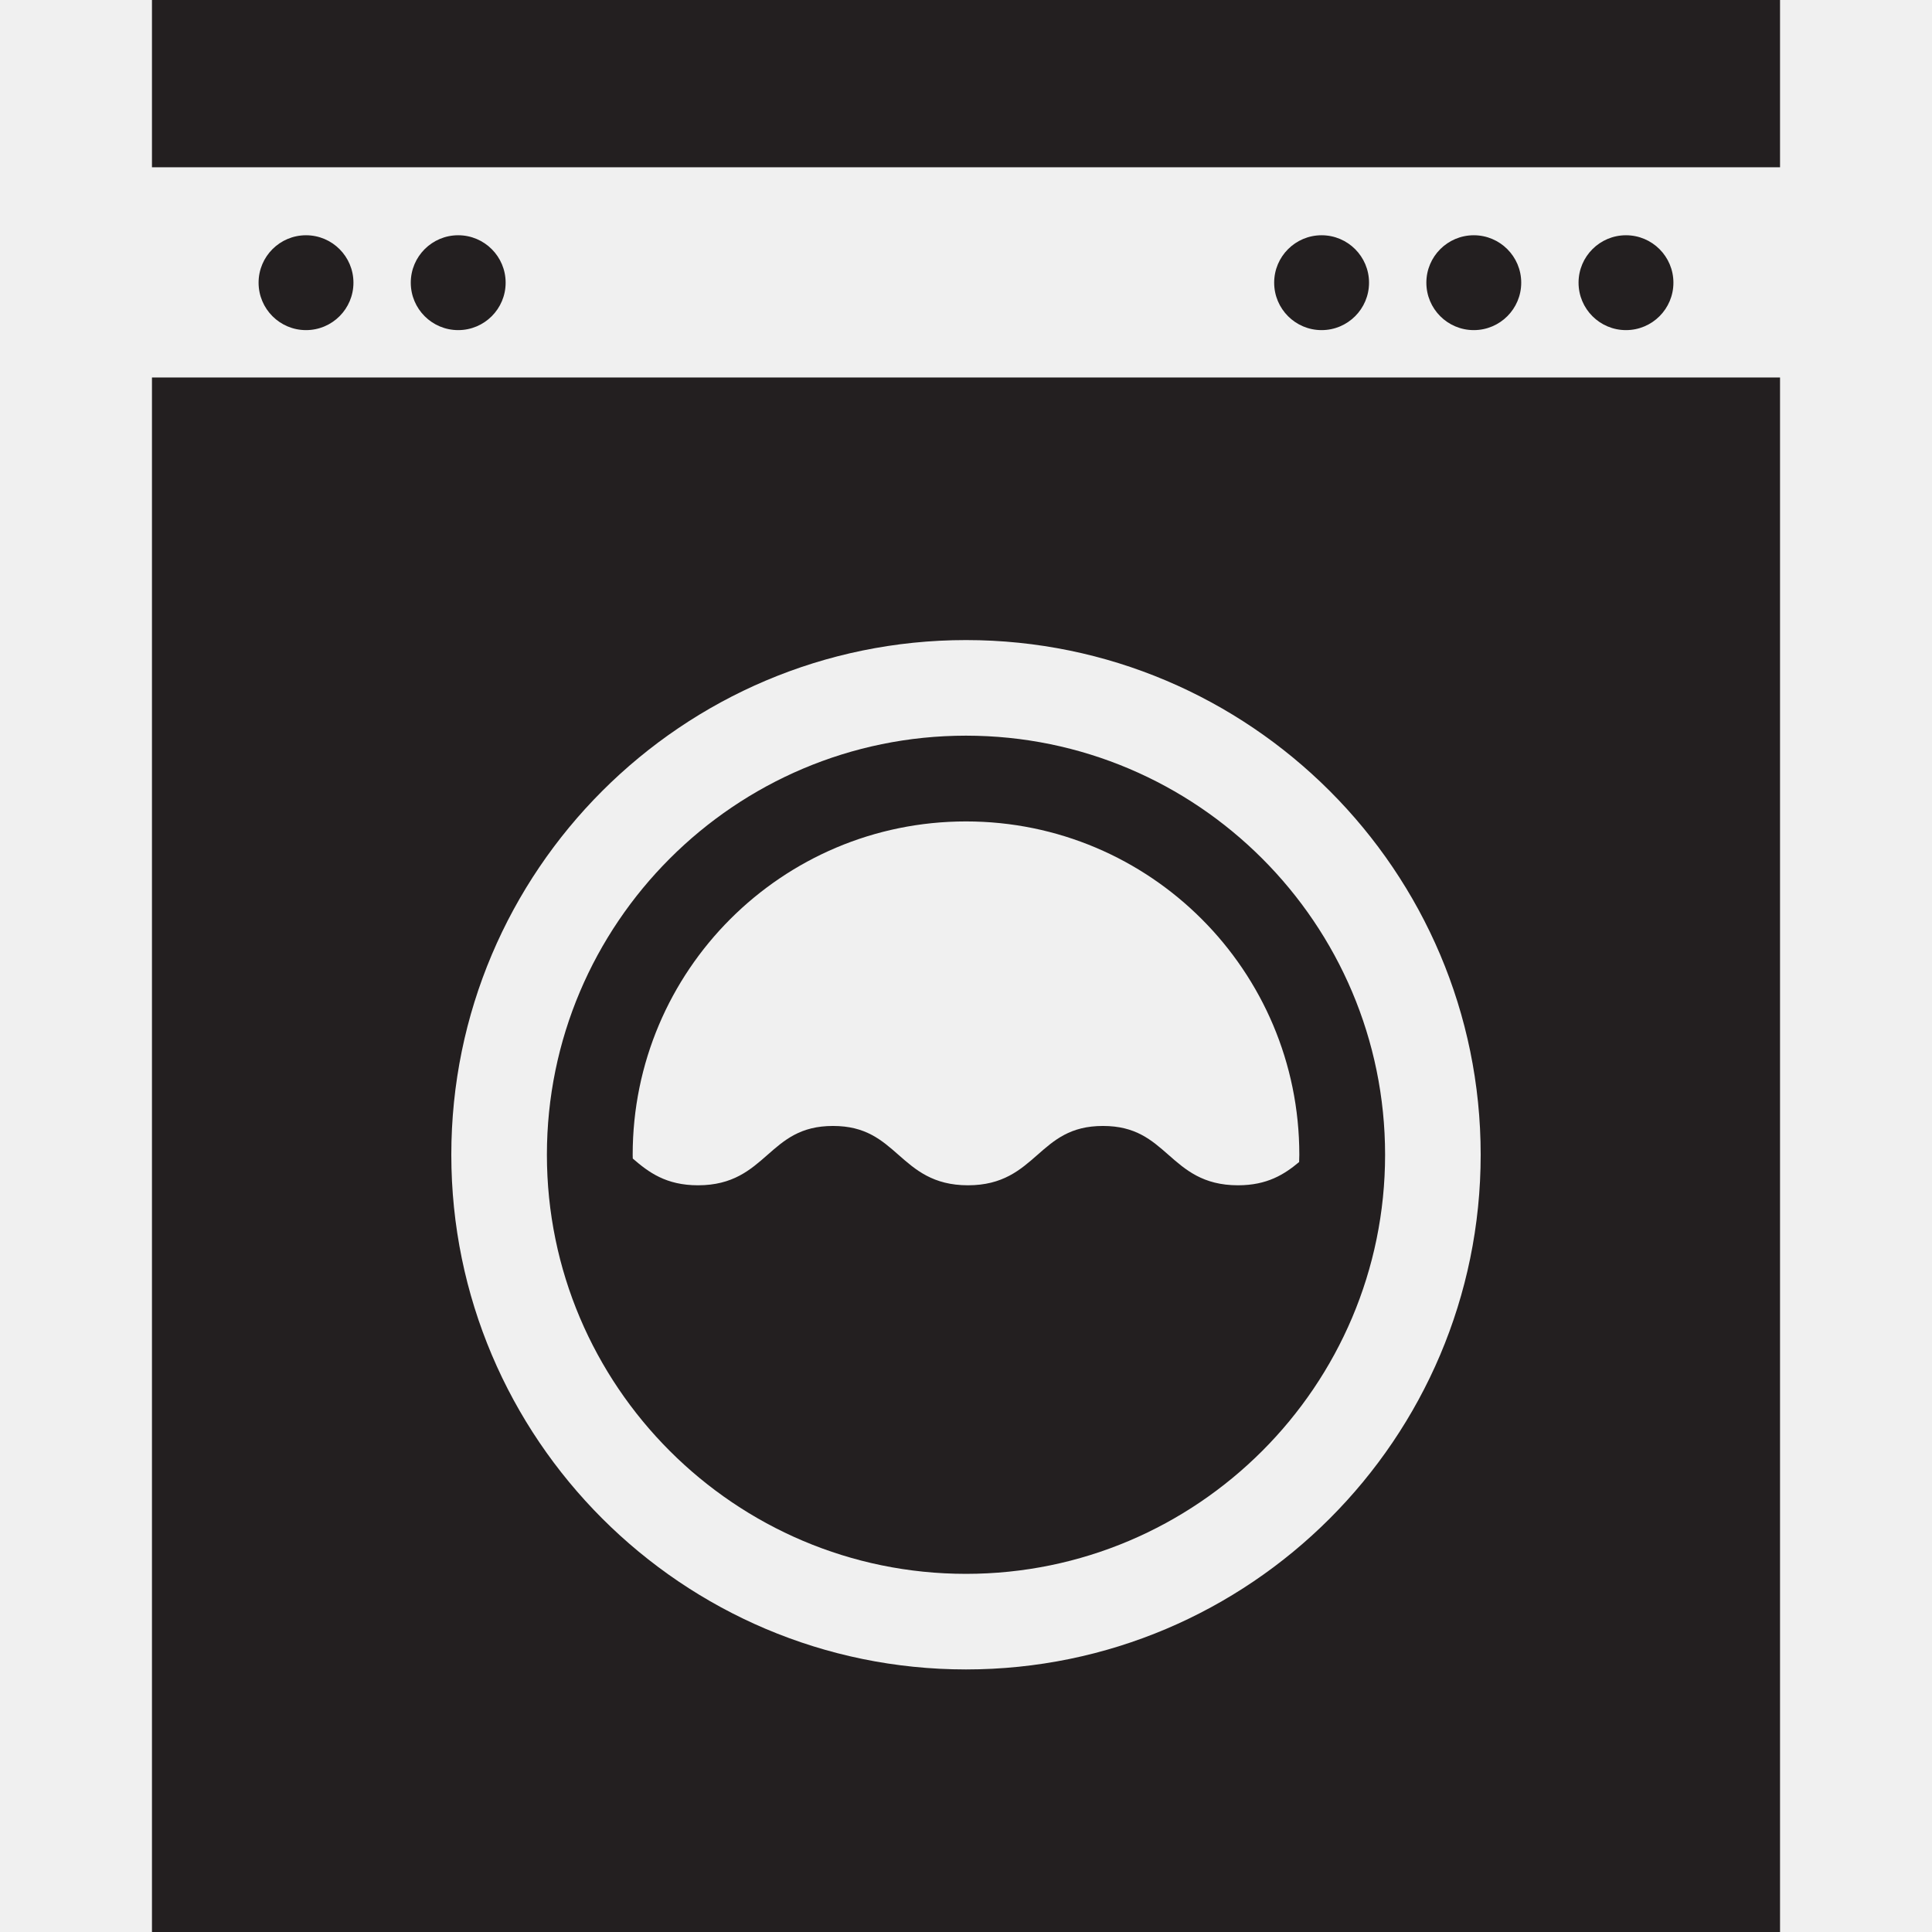
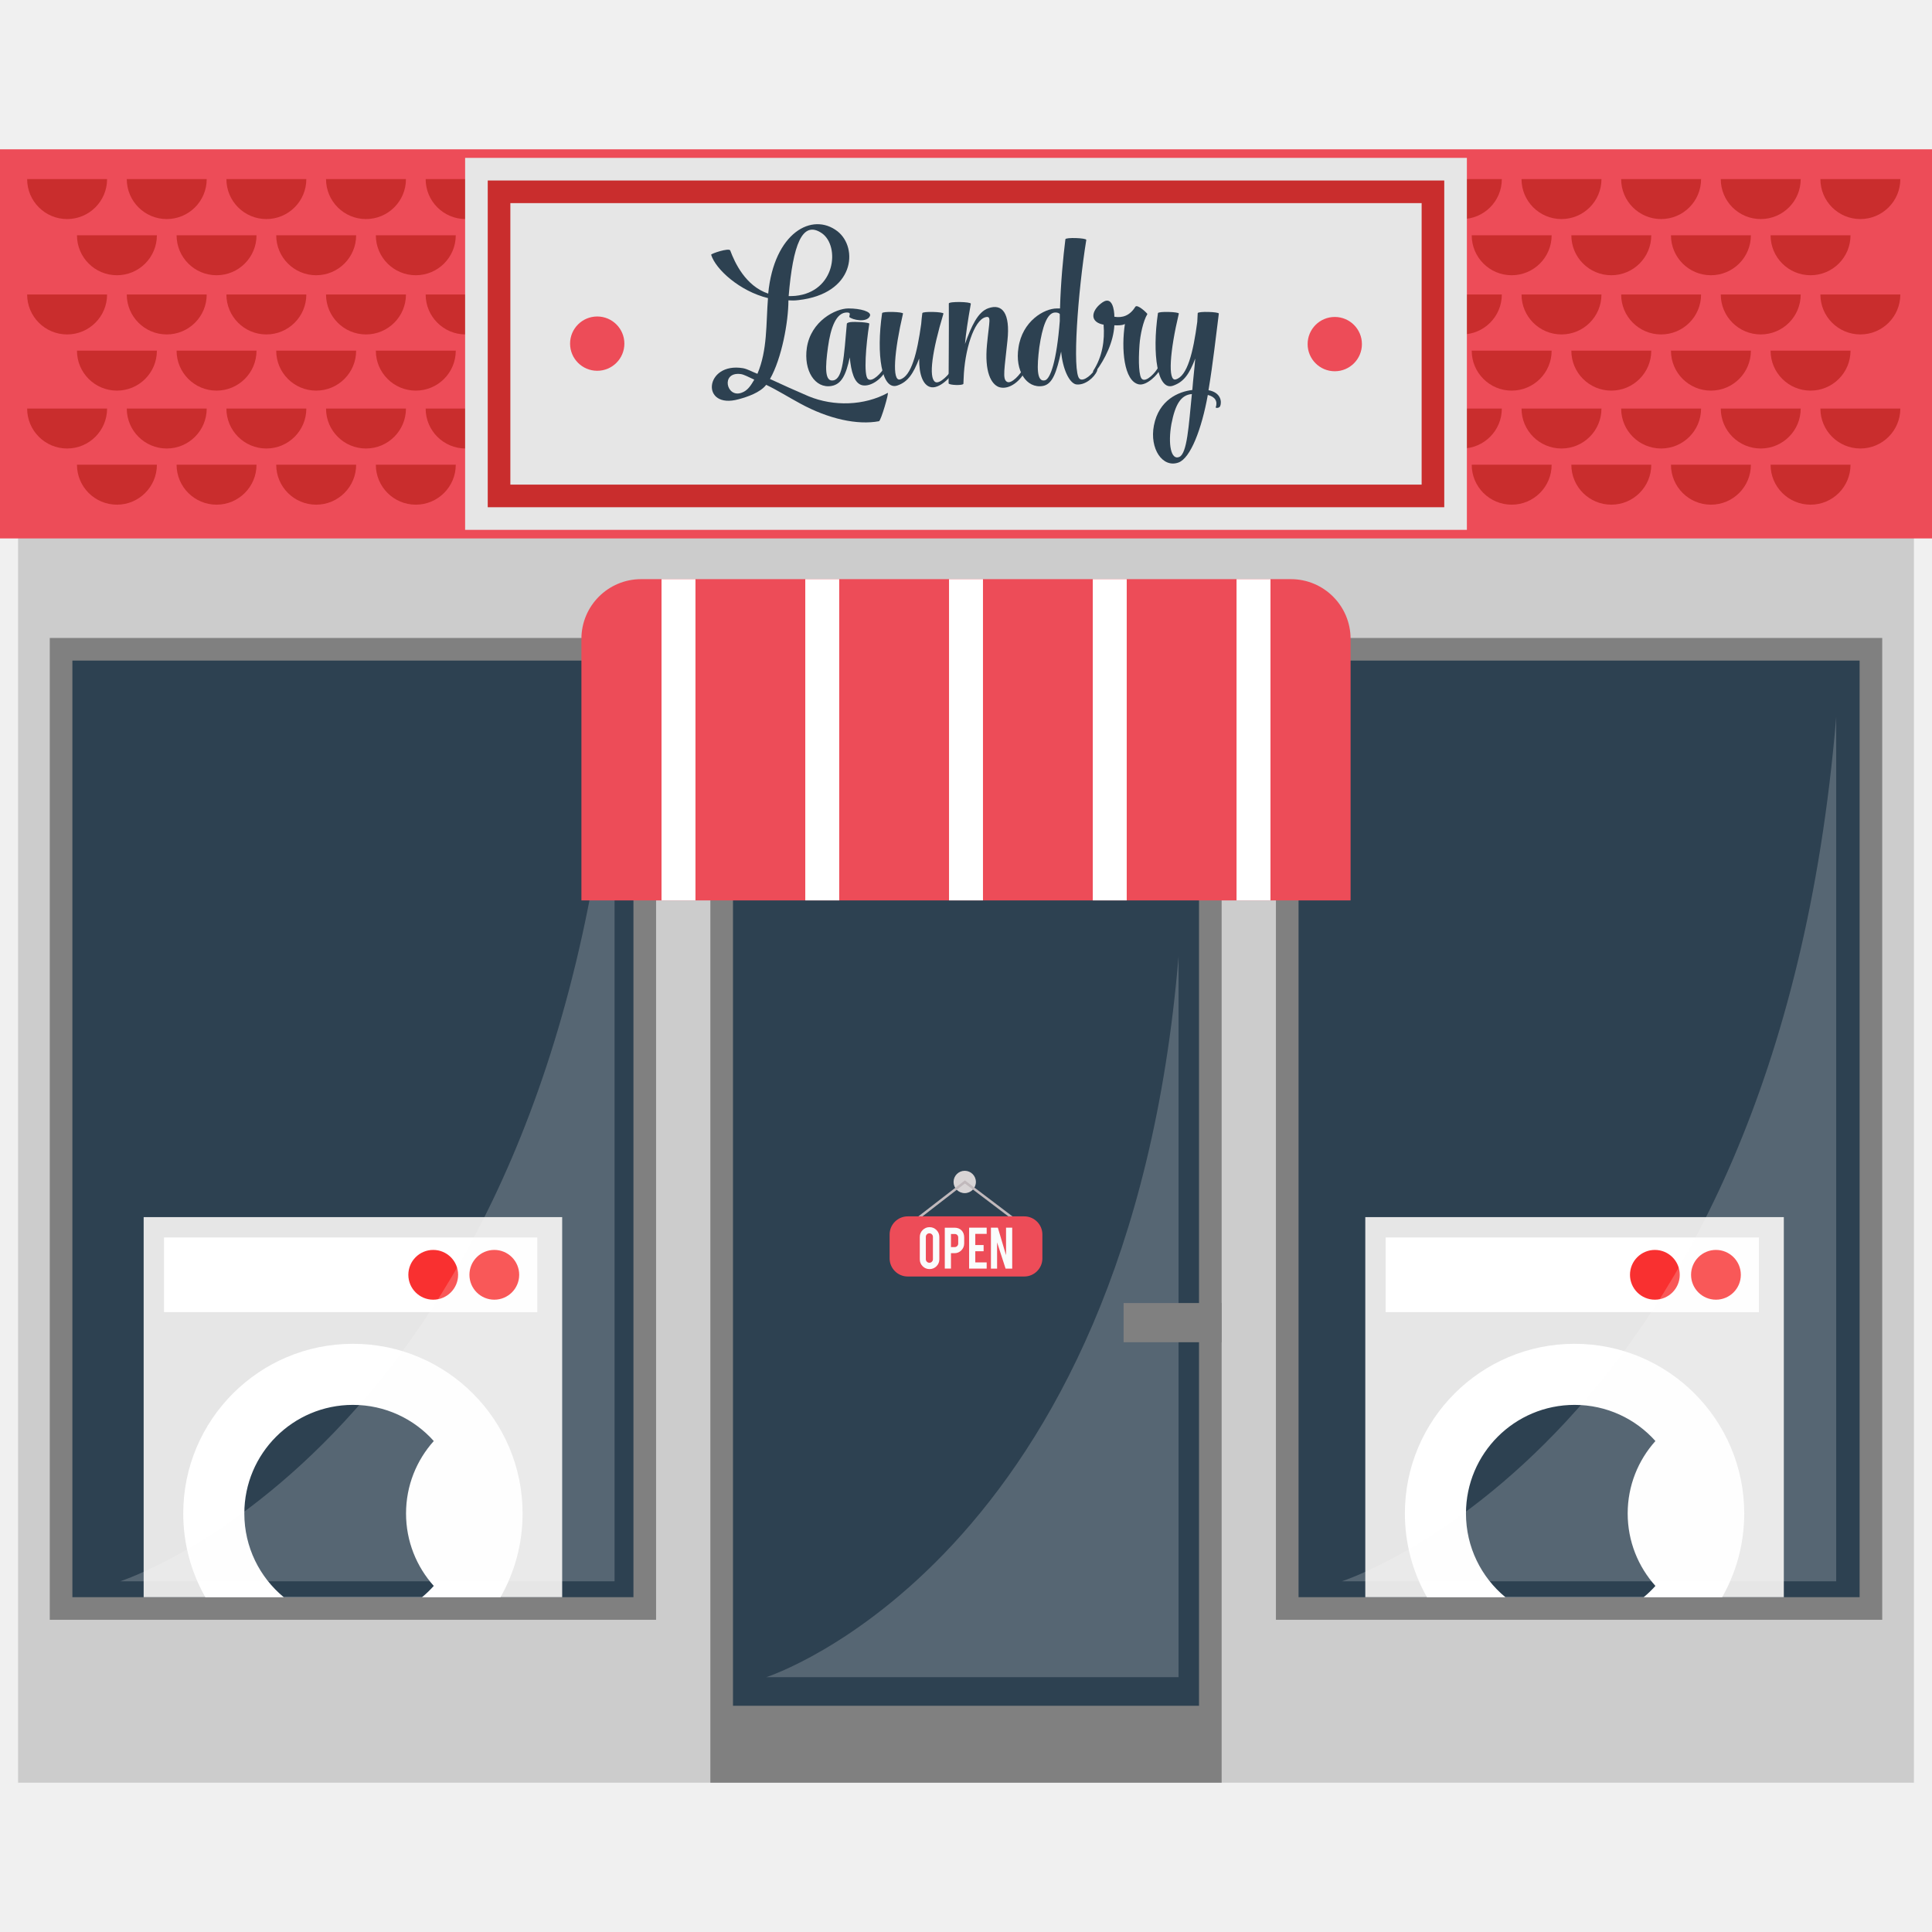
- <svg xmlns="http://www.w3.org/2000/svg" version="1.1" id="Capa_1" x="0px" y="0px" viewBox="0 0 404.242 404.242" style="enable-background:new 0 0 404.242 404.242;" xml:space="preserve">
-   <g>
-     <circle style="fill:#231F20;" cx="64.029" cy="59.148" r="9.924" />
-     <circle style="fill:#231F20;" cx="95.873" cy="59.148" r="9.924" />
-     <circle style="fill:#231F20;" cx="276.525" cy="59.148" r="9.924" />
-     <circle style="fill:#231F20;" cx="308.369" cy="59.148" r="9.924" />
-     <circle style="fill:#231F20;" cx="340.213" cy="59.148" r="9.924" />
-     <path style="fill:#231F20;" d="M202.121,329.305c48.353,0,87.689-39.337,87.689-87.689c0-48.352-39.337-87.689-87.689-87.689   c-48.352,0-87.69,39.337-87.69,87.689C114.432,289.967,153.769,329.305,202.121,329.305z M202.121,171.871   c38.518,0,69.742,31.227,69.742,69.744c0,0.511-0.027,1.015-0.039,1.522c-3.096,2.583-6.671,4.867-12.798,4.867   c-7.296,0-10.977-3.235-14.534-6.361c-3.541-3.114-6.886-6.054-13.714-6.054c-6.828,0-10.172,2.94-13.712,6.054   c-3.558,3.126-7.236,6.361-14.532,6.361c-7.293,0-10.972-3.235-14.529-6.361c-3.54-3.114-6.886-6.054-13.71-6.054   c-6.826,0-10.172,2.94-13.712,6.052c-3.556,3.128-7.236,6.363-14.531,6.363c-6.698,0-10.346-2.729-13.653-5.595   c-0.003-0.266-0.02-0.528-0.02-0.795C132.379,203.098,163.603,171.871,202.121,171.871z" />
-     <path style="fill:#231F20;" d="M31.797,404.242h340.648V78.988H31.797V404.242z M202.121,133.926   c59.38,0,107.689,48.309,107.689,107.689c0,59.38-48.31,107.689-107.689,107.689c-59.38,0-107.69-48.309-107.69-107.689   C94.432,182.235,142.741,133.926,202.121,133.926z" />
-     <rect x="31.797" y="0" style="fill:#231F20;" width="340.648" height="35" />
+ <svg xmlns="http://www.w3.org/2000/svg" version="1.1" id="Layer_1" x="0px" y="0px" viewBox="0 0 427 427" style="enable-background:new 0 0 427 427;" xml:space="preserve">
+   <g>
+     <rect x="4" y="103" style="fill:#CCCCCC;" width="419" height="291" />
+     <rect y="33" style="fill:#ED4C58;" width="427" height="86" />
+     <rect x="11" y="141" style="fill:#808080;" width="134" height="217" />
+     <rect x="16" y="146" style="fill:#2D4151;" width="124" height="207" />
+     <rect x="282" y="141" style="fill:#808080;" width="134" height="217" />
+     <rect x="287" y="146" style="fill:#2D4151;" width="124" height="207" />
+     <rect x="157" y="184" style="fill:#808080;" width="113" height="210" />
+     <rect x="162" y="189" style="fill:#2D4151;" width="103" height="188" />
+     <g>
+       <path style="fill:#C92D2D;" d="M23.667,39.583c0,4.879-3.955,8.833-8.833,8.833l0,0C9.955,48.417,6,44.462,6,39.583H23.667z" />
+       <path style="fill:#C92D2D;" d="M45.685,39.583c0,4.879-3.955,8.833-8.833,8.833l0,0c-4.879,0-8.833-3.955-8.833-8.833H45.685z" />
+       <path style="fill:#C92D2D;" d="M67.704,39.583c0,4.879-3.955,8.833-8.833,8.833l0,0c-4.879,0-8.833-3.955-8.833-8.833H67.704z" />
+       <path style="fill:#C92D2D;" d="M89.722,39.583c0,4.879-3.955,8.833-8.833,8.833l0,0c-4.879,0-8.833-3.955-8.833-8.833H89.722z" />
+       <path style="fill:#C92D2D;" d="M111.741,39.583c0,4.879-3.955,8.833-8.833,8.833l0,0c-4.879,0-8.833-3.955-8.833-8.833H111.741z" />
+       <path style="fill:#C92D2D;" d="M133.759,39.583c0,4.879-3.955,8.833-8.833,8.833l0,0c-4.879,0-8.833-3.955-8.833-8.833H133.759z" />
+       <path style="fill:#C92D2D;" d="M155.778,39.583c0,4.879-3.955,8.833-8.833,8.833l0,0c-4.879,0-8.833-3.955-8.833-8.833H155.778z" />
+       <path style="fill:#C92D2D;" d="M177.796,39.583c0,4.879-3.955,8.833-8.833,8.833l0,0c-4.879,0-8.833-3.955-8.833-8.833H177.796z" />
+       <path style="fill:#C92D2D;" d="M199.815,39.583c0,4.879-3.955,8.833-8.833,8.833l0,0c-4.879,0-8.833-3.955-8.833-8.833H199.815z" />
+       <path style="fill:#C92D2D;" d="M221.833,39.583c0,4.879-3.955,8.833-8.833,8.833l0,0c-4.879,0-8.833-3.955-8.833-8.833H221.833z" />
+       <path style="fill:#C92D2D;" d="M243.852,39.583c0,4.879-3.955,8.833-8.833,8.833l0,0c-4.879,0-8.833-3.955-8.833-8.833H243.852z" />
+       <path style="fill:#C92D2D;" d="M265.87,39.583c0,4.879-3.955,8.833-8.833,8.833l0,0c-4.878,0-8.833-3.955-8.833-8.833H265.87z" />
+       <path style="fill:#C92D2D;" d="M287.889,39.583c0,4.879-3.955,8.833-8.833,8.833l0,0c-4.879,0-8.833-3.955-8.833-8.833H287.889z" />
+       <path style="fill:#C92D2D;" d="M309.907,39.583c0,4.879-3.955,8.833-8.833,8.833l0,0c-4.879,0-8.833-3.955-8.833-8.833H309.907z" />
+       <path style="fill:#C92D2D;" d="M331.926,39.583c0,4.879-3.955,8.833-8.833,8.833l0,0c-4.879,0-8.833-3.955-8.833-8.833H331.926z" />
+       <path style="fill:#C92D2D;" d="M353.944,39.583c0,4.879-3.955,8.833-8.833,8.833l0,0c-4.879,0-8.833-3.955-8.833-8.833H353.944z" />
+       <path style="fill:#C92D2D;" d="M375.963,39.583c0,4.879-3.955,8.833-8.833,8.833l0,0c-4.879,0-8.833-3.955-8.833-8.833H375.963z" />
+       <path style="fill:#C92D2D;" d="M397.981,39.583c0,4.879-3.955,8.833-8.833,8.833l0,0c-4.879,0-8.833-3.955-8.833-8.833H397.981z" />
+       <path style="fill:#C92D2D;" d="M420,39.583c0,4.879-3.955,8.833-8.833,8.833l0,0c-4.879,0-8.833-3.955-8.833-8.833H420z" />
+     </g>
+     <g>
+       <path style="fill:#C92D2D;" d="M34.676,52c0,4.879-3.955,8.833-8.833,8.833l0,0c-4.879,0-8.833-3.955-8.833-8.833H34.676z" />
+       <path style="fill:#C92D2D;" d="M56.694,52c0,4.879-3.955,8.833-8.833,8.833l0,0c-4.879,0-8.833-3.955-8.833-8.833H56.694z" />
+       <path style="fill:#C92D2D;" d="M78.713,52c0,4.879-3.955,8.833-8.833,8.833l0,0c-4.879,0-8.833-3.955-8.833-8.833H78.713z" />
+       <path style="fill:#C92D2D;" d="M100.731,52c0,4.879-3.955,8.833-8.833,8.833l0,0c-4.879,0-8.833-3.955-8.833-8.833H100.731z" />
+       <path style="fill:#C92D2D;" d="M122.75,52c0,4.879-3.955,8.833-8.833,8.833l0,0c-4.879,0-8.833-3.955-8.833-8.833H122.75z" />
+       <path style="fill:#C92D2D;" d="M144.769,52c0,4.879-3.955,8.833-8.833,8.833l0,0c-4.879,0-8.833-3.955-8.833-8.833H144.769z" />
+       <path style="fill:#C92D2D;" d="M166.787,52c0,4.879-3.955,8.833-8.833,8.833l0,0c-4.879,0-8.833-3.955-8.833-8.833H166.787z" />
+       <path style="fill:#C92D2D;" d="M188.806,52c0,4.879-3.955,8.833-8.833,8.833l0,0c-4.879,0-8.833-3.955-8.833-8.833H188.806z" />
+       <path style="fill:#C92D2D;" d="M210.824,52c0,4.879-3.955,8.833-8.833,8.833l0,0c-4.879,0-8.833-3.955-8.833-8.833H210.824z" />
+       <path style="fill:#C92D2D;" d="M232.843,52c0,4.879-3.955,8.833-8.833,8.833l0,0c-4.879,0-8.833-3.955-8.833-8.833H232.843z" />
+       <path style="fill:#C92D2D;" d="M254.861,52c0,4.879-3.955,8.833-8.833,8.833l0,0c-4.879,0-8.833-3.955-8.833-8.833H254.861z" />
+       <path style="fill:#C92D2D;" d="M276.88,52c0,4.879-3.955,8.833-8.833,8.833l0,0c-4.879,0-8.833-3.955-8.833-8.833H276.88z" />
+       <path style="fill:#C92D2D;" d="M298.898,52c0,4.879-3.955,8.833-8.833,8.833l0,0c-4.879,0-8.833-3.955-8.833-8.833H298.898z" />
+       <path style="fill:#C92D2D;" d="M320.917,52c0,4.879-3.955,8.833-8.833,8.833l0,0c-4.879,0-8.833-3.955-8.833-8.833H320.917z" />
+       <path style="fill:#C92D2D;" d="M342.935,52c0,4.879-3.955,8.833-8.833,8.833l0,0c-4.879,0-8.833-3.955-8.833-8.833H342.935z" />
+       <path style="fill:#C92D2D;" d="M364.954,52c0,4.879-3.955,8.833-8.833,8.833l0,0c-4.879,0-8.833-3.955-8.833-8.833H364.954z" />
+       <path style="fill:#C92D2D;" d="M386.972,52c0,4.879-3.955,8.833-8.833,8.833l0,0c-4.879,0-8.833-3.955-8.833-8.833H386.972z" />
+       <path style="fill:#C92D2D;" d="M408.991,52c0,4.879-3.955,8.833-8.833,8.833l0,0c-4.879,0-8.833-3.955-8.833-8.833H408.991z" />
+     </g>
+     <g>
+       <path style="fill:#C92D2D;" d="M23.667,65.083c0,4.879-3.955,8.833-8.833,8.833l0,0C9.955,73.917,6,69.962,6,65.083H23.667z" />
+       <path style="fill:#C92D2D;" d="M45.685,65.083c0,4.879-3.955,8.833-8.833,8.833l0,0c-4.879,0-8.833-3.955-8.833-8.833H45.685z" />
+       <path style="fill:#C92D2D;" d="M67.704,65.083c0,4.879-3.955,8.833-8.833,8.833l0,0c-4.879,0-8.833-3.955-8.833-8.833H67.704z" />
+       <path style="fill:#C92D2D;" d="M89.722,65.083c0,4.879-3.955,8.833-8.833,8.833l0,0c-4.879,0-8.833-3.955-8.833-8.833H89.722z" />
+       <path style="fill:#C92D2D;" d="M111.741,65.083c0,4.879-3.955,8.833-8.833,8.833l0,0c-4.879,0-8.833-3.955-8.833-8.833H111.741z" />
+       <path style="fill:#C92D2D;" d="M133.759,65.083c0,4.879-3.955,8.833-8.833,8.833l0,0c-4.879,0-8.833-3.955-8.833-8.833H133.759z" />
+       <path style="fill:#C92D2D;" d="M155.778,65.083c0,4.879-3.955,8.833-8.833,8.833l0,0c-4.879,0-8.833-3.955-8.833-8.833H155.778z" />
+       <path style="fill:#C92D2D;" d="M177.796,65.083c0,4.879-3.955,8.833-8.833,8.833l0,0c-4.879,0-8.833-3.955-8.833-8.833H177.796z" />
+       <path style="fill:#C92D2D;" d="M199.815,65.083c0,4.879-3.955,8.833-8.833,8.833l0,0c-4.879,0-8.833-3.955-8.833-8.833H199.815z" />
+       <path style="fill:#C92D2D;" d="M221.833,65.083c0,4.879-3.955,8.833-8.833,8.833l0,0c-4.879,0-8.833-3.955-8.833-8.833H221.833z" />
+       <path style="fill:#C92D2D;" d="M243.852,65.083c0,4.879-3.955,8.833-8.833,8.833l0,0c-4.879,0-8.833-3.955-8.833-8.833H243.852z" />
+       <path style="fill:#C92D2D;" d="M265.87,65.083c0,4.879-3.955,8.833-8.833,8.833l0,0c-4.878,0-8.833-3.955-8.833-8.833H265.87z" />
+       <path style="fill:#C92D2D;" d="M287.889,65.083c0,4.879-3.955,8.833-8.833,8.833l0,0c-4.879,0-8.833-3.955-8.833-8.833H287.889z" />
+       <path style="fill:#C92D2D;" d="M309.907,65.083c0,4.879-3.955,8.833-8.833,8.833l0,0c-4.879,0-8.833-3.955-8.833-8.833H309.907z" />
+       <path style="fill:#C92D2D;" d="M331.926,65.083c0,4.879-3.955,8.833-8.833,8.833l0,0c-4.879,0-8.833-3.955-8.833-8.833H331.926z" />
+       <path style="fill:#C92D2D;" d="M353.944,65.083c0,4.879-3.955,8.833-8.833,8.833l0,0c-4.879,0-8.833-3.955-8.833-8.833H353.944z" />
+       <path style="fill:#C92D2D;" d="M375.963,65.083c0,4.879-3.955,8.833-8.833,8.833l0,0c-4.879,0-8.833-3.955-8.833-8.833H375.963z" />
+       <path style="fill:#C92D2D;" d="M397.981,65.083c0,4.879-3.955,8.833-8.833,8.833l0,0c-4.879,0-8.833-3.955-8.833-8.833H397.981z" />
+       <path style="fill:#C92D2D;" d="M420,65.083c0,4.879-3.955,8.833-8.833,8.833l0,0c-4.879,0-8.833-3.955-8.833-8.833H420z" />
+     </g>
+     <g>
+       <path style="fill:#C92D2D;" d="M34.676,77.5c0,4.879-3.955,8.833-8.833,8.833l0,0c-4.879,0-8.833-3.955-8.833-8.833H34.676z" />
+       <path style="fill:#C92D2D;" d="M56.694,77.5c0,4.879-3.955,8.833-8.833,8.833l0,0c-4.879,0-8.833-3.955-8.833-8.833H56.694z" />
+       <path style="fill:#C92D2D;" d="M78.713,77.5c0,4.879-3.955,8.833-8.833,8.833l0,0c-4.879,0-8.833-3.955-8.833-8.833H78.713z" />
+       <path style="fill:#C92D2D;" d="M100.731,77.5c0,4.879-3.955,8.833-8.833,8.833l0,0c-4.879,0-8.833-3.955-8.833-8.833H100.731z" />
+       <path style="fill:#C92D2D;" d="M122.75,77.5c0,4.879-3.955,8.833-8.833,8.833l0,0c-4.879,0-8.833-3.955-8.833-8.833H122.75z" />
+       <path style="fill:#C92D2D;" d="M144.769,77.5c0,4.879-3.955,8.833-8.833,8.833l0,0c-4.879,0-8.833-3.955-8.833-8.833H144.769z" />
+       <path style="fill:#C92D2D;" d="M166.787,77.5c0,4.879-3.955,8.833-8.833,8.833l0,0c-4.879,0-8.833-3.955-8.833-8.833H166.787z" />
+       <path style="fill:#C92D2D;" d="M188.806,77.5c0,4.879-3.955,8.833-8.833,8.833l0,0c-4.879,0-8.833-3.955-8.833-8.833H188.806z" />
+       <path style="fill:#C92D2D;" d="M210.824,77.5c0,4.879-3.955,8.833-8.833,8.833l0,0c-4.879,0-8.833-3.955-8.833-8.833H210.824z" />
+       <path style="fill:#C92D2D;" d="M232.843,77.5c0,4.879-3.955,8.833-8.833,8.833l0,0c-4.879,0-8.833-3.955-8.833-8.833H232.843z" />
+       <path style="fill:#C92D2D;" d="M254.861,77.5c0,4.879-3.955,8.833-8.833,8.833l0,0c-4.879,0-8.833-3.955-8.833-8.833H254.861z" />
+       <path style="fill:#C92D2D;" d="M276.88,77.5c0,4.879-3.955,8.833-8.833,8.833l0,0c-4.879,0-8.833-3.955-8.833-8.833H276.88z" />
+       <path style="fill:#C92D2D;" d="M298.898,77.5c0,4.879-3.955,8.833-8.833,8.833l0,0c-4.879,0-8.833-3.955-8.833-8.833H298.898z" />
+       <path style="fill:#C92D2D;" d="M320.917,77.5c0,4.879-3.955,8.833-8.833,8.833l0,0c-4.879,0-8.833-3.955-8.833-8.833H320.917z" />
+       <path style="fill:#C92D2D;" d="M342.935,77.5c0,4.879-3.955,8.833-8.833,8.833l0,0c-4.879,0-8.833-3.955-8.833-8.833H342.935z" />
+       <path style="fill:#C92D2D;" d="M364.954,77.5c0,4.879-3.955,8.833-8.833,8.833l0,0c-4.879,0-8.833-3.955-8.833-8.833H364.954z" />
+       <path style="fill:#C92D2D;" d="M386.972,77.5c0,4.879-3.955,8.833-8.833,8.833l0,0c-4.879,0-8.833-3.955-8.833-8.833H386.972z" />
+       <path style="fill:#C92D2D;" d="M408.991,77.5c0,4.879-3.955,8.833-8.833,8.833l0,0c-4.879,0-8.833-3.955-8.833-8.833H408.991z" />
+     </g>
+     <g>
+       <path style="fill:#C92D2D;" d="M23.667,90.292c0,4.879-3.955,8.833-8.833,8.833l0,0C9.955,99.125,6,95.17,6,90.292H23.667z" />
+       <path style="fill:#C92D2D;" d="M45.685,90.292c0,4.879-3.955,8.833-8.833,8.833l0,0c-4.879,0-8.833-3.955-8.833-8.833H45.685z" />
+       <path style="fill:#C92D2D;" d="M67.704,90.292c0,4.879-3.955,8.833-8.833,8.833l0,0c-4.879,0-8.833-3.955-8.833-8.833H67.704z" />
+       <path style="fill:#C92D2D;" d="M89.722,90.292c0,4.879-3.955,8.833-8.833,8.833l0,0c-4.879,0-8.833-3.955-8.833-8.833H89.722z" />
+       <path style="fill:#C92D2D;" d="M111.741,90.292c0,4.879-3.955,8.833-8.833,8.833l0,0c-4.879,0-8.833-3.955-8.833-8.833H111.741z" />
+       <path style="fill:#C92D2D;" d="M133.759,90.292c0,4.879-3.955,8.833-8.833,8.833l0,0c-4.879,0-8.833-3.955-8.833-8.833H133.759z" />
+       <path style="fill:#C92D2D;" d="M155.778,90.292c0,4.879-3.955,8.833-8.833,8.833l0,0c-4.879,0-8.833-3.955-8.833-8.833H155.778z" />
+       <path style="fill:#C92D2D;" d="M177.796,90.292c0,4.879-3.955,8.833-8.833,8.833l0,0c-4.879,0-8.833-3.955-8.833-8.833H177.796z" />
+       <path style="fill:#C92D2D;" d="M199.815,90.292c0,4.879-3.955,8.833-8.833,8.833l0,0c-4.879,0-8.833-3.955-8.833-8.833H199.815z" />
+       <path style="fill:#C92D2D;" d="M221.833,90.292c0,4.879-3.955,8.833-8.833,8.833l0,0c-4.879,0-8.833-3.955-8.833-8.833H221.833z" />
+       <path style="fill:#C92D2D;" d="M243.852,90.292c0,4.879-3.955,8.833-8.833,8.833l0,0c-4.879,0-8.833-3.955-8.833-8.833H243.852z" />
+       <path style="fill:#C92D2D;" d="M265.87,90.292c0,4.879-3.955,8.833-8.833,8.833l0,0c-4.878,0-8.833-3.955-8.833-8.833H265.87z" />
+       <path style="fill:#C92D2D;" d="M287.889,90.292c0,4.879-3.955,8.833-8.833,8.833l0,0c-4.879,0-8.833-3.955-8.833-8.833H287.889z" />
+       <path style="fill:#C92D2D;" d="M309.907,90.292c0,4.879-3.955,8.833-8.833,8.833l0,0c-4.879,0-8.833-3.955-8.833-8.833H309.907z" />
+       <path style="fill:#C92D2D;" d="M331.926,90.292c0,4.879-3.955,8.833-8.833,8.833l0,0c-4.879,0-8.833-3.955-8.833-8.833H331.926z" />
+       <path style="fill:#C92D2D;" d="M353.944,90.292c0,4.879-3.955,8.833-8.833,8.833l0,0c-4.879,0-8.833-3.955-8.833-8.833H353.944z" />
+       <path style="fill:#C92D2D;" d="M375.963,90.292c0,4.879-3.955,8.833-8.833,8.833l0,0c-4.879,0-8.833-3.955-8.833-8.833H375.963z" />
+       <path style="fill:#C92D2D;" d="M397.981,90.292c0,4.879-3.955,8.833-8.833,8.833l0,0c-4.879,0-8.833-3.955-8.833-8.833H397.981z" />
+       <path style="fill:#C92D2D;" d="M420,90.292c0,4.879-3.955,8.833-8.833,8.833l0,0c-4.879,0-8.833-3.955-8.833-8.833H420z" />
+     </g>
+     <g>
+       <path style="fill:#C92D2D;" d="M34.676,102.708c0,4.879-3.955,8.833-8.833,8.833l0,0c-4.879,0-8.833-3.955-8.833-8.833H34.676z" />
+       <path style="fill:#C92D2D;" d="M56.694,102.708c0,4.879-3.955,8.833-8.833,8.833l0,0c-4.879,0-8.833-3.955-8.833-8.833H56.694z" />
+       <path style="fill:#C92D2D;" d="M78.713,102.708c0,4.879-3.955,8.833-8.833,8.833l0,0c-4.879,0-8.833-3.955-8.833-8.833H78.713z" />
+       <path style="fill:#C92D2D;" d="M100.731,102.708c0,4.879-3.955,8.833-8.833,8.833l0,0c-4.879,0-8.833-3.955-8.833-8.833H100.731z" />
+       <path style="fill:#C92D2D;" d="M122.75,102.708c0,4.879-3.955,8.833-8.833,8.833l0,0c-4.879,0-8.833-3.955-8.833-8.833H122.75z" />
+       <path style="fill:#C92D2D;" d="M144.769,102.708c0,4.879-3.955,8.833-8.833,8.833l0,0c-4.879,0-8.833-3.955-8.833-8.833H144.769z" />
+       <path style="fill:#C92D2D;" d="M166.787,102.708c0,4.879-3.955,8.833-8.833,8.833l0,0c-4.879,0-8.833-3.955-8.833-8.833H166.787z" />
+       <path style="fill:#C92D2D;" d="M188.806,102.708c0,4.879-3.955,8.833-8.833,8.833l0,0c-4.879,0-8.833-3.955-8.833-8.833H188.806z" />
+       <path style="fill:#C92D2D;" d="M210.824,102.708c0,4.879-3.955,8.833-8.833,8.833l0,0c-4.879,0-8.833-3.955-8.833-8.833H210.824z" />
+       <path style="fill:#C92D2D;" d="M232.843,102.708c0,4.879-3.955,8.833-8.833,8.833l0,0c-4.879,0-8.833-3.955-8.833-8.833H232.843z" />
+       <path style="fill:#C92D2D;" d="M254.861,102.708c0,4.879-3.955,8.833-8.833,8.833l0,0c-4.879,0-8.833-3.955-8.833-8.833H254.861z" />
+       <path style="fill:#C92D2D;" d="M276.88,102.708c0,4.879-3.955,8.833-8.833,8.833l0,0c-4.879,0-8.833-3.955-8.833-8.833H276.88z" />
+       <path style="fill:#C92D2D;" d="M298.898,102.708c0,4.879-3.955,8.833-8.833,8.833l0,0c-4.879,0-8.833-3.955-8.833-8.833H298.898z" />
+       <path style="fill:#C92D2D;" d="M320.917,102.708c0,4.879-3.955,8.833-8.833,8.833l0,0c-4.879,0-8.833-3.955-8.833-8.833H320.917z" />
+       <path style="fill:#C92D2D;" d="M342.935,102.708c0,4.879-3.955,8.833-8.833,8.833l0,0c-4.879,0-8.833-3.955-8.833-8.833H342.935z" />
+       <path style="fill:#C92D2D;" d="M364.954,102.708c0,4.879-3.955,8.833-8.833,8.833l0,0c-4.879,0-8.833-3.955-8.833-8.833H364.954z" />
+       <path style="fill:#C92D2D;" d="M386.972,102.708c0,4.879-3.955,8.833-8.833,8.833l0,0c-4.879,0-8.833-3.955-8.833-8.833H386.972z" />
+       <path style="fill:#C92D2D;" d="M408.991,102.708c0,4.879-3.955,8.833-8.833,8.833l0,0c-4.879,0-8.833-3.955-8.833-8.833H408.991z" />
+     </g>
+     <g>
+       <rect x="31.75" y="269" style="fill:#E6E6E6;" width="92.5" height="84" />
+       <g>
+         <path style="fill:#FFFFFF;" d="M115.5,334.5c0,6.73-1.77,13.04-4.88,18.5H45.38c-3.11-5.46-4.88-11.77-4.88-18.5     c0-20.71,16.79-37.5,37.5-37.5S115.5,313.79,115.5,334.5z" />
+         <path style="fill:#2D4151;" d="M89.74,334.5c0,6.15,2.32,11.76,6.13,16.01c-0.8,0.89-1.66,1.73-2.59,2.49H62.71     c-5.32-4.4-8.71-11.05-8.71-18.5c0-13.26,10.74-24,24-24c7.11,0,13.49,3.08,17.87,7.99C92.06,322.74,89.74,328.35,89.74,334.5z" />
+       </g>
+       <rect x="36.25" y="273.5" style="fill:#FFFFFF;" width="82.5" height="16.5" />
+       <circle style="fill:#F93030;" cx="109.25" cy="281.75" r="5.5" />
+       <circle style="fill:#F93030;" cx="95.75" cy="281.75" r="5.5" />
+     </g>
+     <path style="opacity:0.2;fill:#FCFAFA;enable-background:new    ;" d="M135.827,158.49v191H26.564   C26.564,349.489,122.442,318.817,135.827,158.49z" />
+     <g>
+       <rect x="301.75" y="269" style="fill:#E6E6E6;" width="92.5" height="84" />
+       <g>
+         <path style="fill:#FFFFFF;" d="M385.5,334.5c0,6.73-1.77,13.04-4.88,18.5h-65.24c-3.11-5.46-4.88-11.77-4.88-18.5     c0-20.71,16.79-37.5,37.5-37.5S385.5,313.79,385.5,334.5z" />
+         <path style="fill:#2D4151;" d="M359.74,334.5c0,6.15,2.32,11.76,6.13,16.01c-0.8,0.89-1.66,1.73-2.59,2.49h-30.57     c-5.32-4.4-8.71-11.05-8.71-18.5c0-13.26,10.74-24,24-24c7.11,0,13.49,3.08,17.87,7.99C362.06,322.74,359.74,328.35,359.74,334.5     z" />
+       </g>
+       <rect x="306.25" y="273.5" style="fill:#FFFFFF;" width="82.5" height="16.5" />
+       <circle style="fill:#F93030;" cx="379.25" cy="281.75" r="5.5" />
+       <circle style="fill:#F93030;" cx="365.75" cy="281.75" r="5.5" />
+     </g>
+     <path style="opacity:0.2;fill:#FCFAFA;enable-background:new    ;" d="M405.827,158.49v191H296.564   C296.564,349.489,392.442,318.817,405.827,158.49z" />
+     <path style="opacity:0.2;fill:#FCFAFA;enable-background:new    ;" d="M260.479,211.373v159.313h-91.136   C169.342,370.685,249.314,345.102,260.479,211.373z" />
+     <path style="fill:#ED4C58;" d="M298.5,199h-170v-57.804c0-7.288,5.908-13.196,13.196-13.196h143.607   c7.288,0,13.196,5.908,13.196,13.196V199H298.5z" />
+     <g>
+       <rect x="177.978" y="128" style="fill:#FFFFFF;" width="7.5" height="71" />
+       <rect x="146.207" y="128" style="fill:#FFFFFF;" width="7.5" height="71" />
+       <rect x="209.75" y="128" style="fill:#FFFFFF;" width="7.5" height="71" />
+       <rect x="241.522" y="128" style="fill:#FFFFFF;" width="7.5" height="71" />
+       <rect x="273.293" y="128" style="fill:#FFFFFF;" width="7.5" height="71" />
+     </g>
+     <rect x="102.797" y="34.893" style="fill:#E6E6E6;" width="221.405" height="82.213" />
+     <g>
+       <circle style="fill:#D8D4D5;" cx="213.219" cy="261.23" r="2.469" />
+       <g>
+         <polygon style="fill:#C1B9BC;" points="225.169,270.585 213.26,261.567 201.897,270.364 201.561,269.93 213.257,260.876      225.501,270.147    " />
+       </g>
+       <path style="fill:#ED4C58;" d="M230.382,278.126c0,2.201-1.8,4-4,4h-25.763c-2.2,0-4-1.799-4-4v-5.293c0-2.199,1.8-4,4-4h25.763    c2.2,0,4,1.801,4,4V278.126z" />
+       <g>
+         <path style="fill:#FAFCFC;" d="M205.445,271.223c0.601,0,1.112,0.213,1.533,0.636s0.631,0.933,0.631,1.529v4.935     c0,0.602-0.212,1.112-0.635,1.533c-0.423,0.421-0.933,0.631-1.529,0.631c-0.601,0-1.111-0.211-1.529-0.635     c-0.418-0.423-0.628-0.933-0.628-1.529v-4.935c0-0.601,0.212-1.112,0.635-1.533C204.346,271.434,204.854,271.223,205.445,271.223     z M206.189,273.36c0-0.217-0.076-0.4-0.227-0.553c-0.152-0.151-0.335-0.227-0.552-0.227c-0.216,0-0.401,0.075-0.555,0.227     c-0.154,0.152-0.231,0.336-0.231,0.553v4.949c0,0.216,0.077,0.4,0.231,0.551c0.154,0.152,0.339,0.228,0.555,0.228     c0.217,0,0.4-0.075,0.552-0.228c0.151-0.15,0.227-0.335,0.227-0.551V273.36z" />
+         <path style="fill:#FAFCFC;" d="M210.964,271.339c0.664,0,1.193,0.209,1.587,0.628c0.365,0.398,0.548,0.908,0.548,1.529v1.313     c0,0.597-0.208,1.106-0.624,1.529c-0.416,0.424-0.92,0.635-1.512,0.635h-0.786v3.406h-1.364v-9.04L210.964,271.339     L210.964,271.339z M211.78,273.518c0-0.236-0.071-0.426-0.213-0.57s-0.331-0.217-0.566-0.217h-0.822v2.894h0.822     c0.217,0,0.4-0.077,0.552-0.231c0.151-0.153,0.227-0.338,0.227-0.555L211.78,273.518L211.78,273.518z" />
+         <path style="fill:#FAFCFC;" d="M214.189,280.38v-9.047h3.881v1.37h-2.518v2.468h1.84v1.371h-1.84v2.467h2.518v1.371H214.189z" />
+         <path style="fill:#FAFCFC;" d="M220.539,271.333l1.81,6.08v-6.08h1.364v9.047h-1.465l-1.875-5.793v5.793h-1.364v-9.047H220.539z" />
+       </g>
+     </g>
+     <rect x="107.797" y="39.893" style="fill:#C92D2D;" width="211.405" height="72.213" />
+     <rect x="248.333" y="287.99" style="fill:#808080;" width="21.667" height="8.667" />
+     <rect x="112.797" y="44.893" style="fill:#E6E6E6;" width="201.405" height="62.213" />
+     <g>
+       <path style="fill:#2D4151;" d="M194.265,93.096c-4.767,0.894-11.172-0.497-17.428-3.923c-2.582-1.39-4.916-2.88-7.498-4.121    c-1.341,1.738-4.221,2.681-6.058,3.178c-8.54,2.383-7.597-8.292,0.943-6.852c1.042,0.199,1.887,0.745,3.178,1.241    c2.234-5.263,1.887-11.023,2.333-16.733c-6.256-1.539-11.569-6.355-12.562-9.583c-0.049-0.248,3.972-1.589,4.221-0.943    c0.993,2.681,3.376,7.845,8.391,9.533c1.291-13.456,9.732-18.123,15.342-13.754c4.618,3.674,3.774,13.803-8.689,15.194    c-0.745,0.099-1.49,0.099-2.185,0.05c0,4.767-1.49,12.86-4.072,17.378c2.781,1.291,5.512,2.532,8.541,3.823    c5.561,2.284,12.264,2.085,17.478-0.745C196.549,86.641,194.712,92.996,194.265,93.096z M166.708,83.91    c-1.34-0.596-2.234-1.142-3.029-1.241c-4.469-0.546-3.128,5.412,0.249,4.121C165.219,86.343,165.914,85.251,166.708,83.91z     M174.305,65.439c0.496,0,0.993,0,1.489-0.05c8.888-0.894,9.881-10.924,5.909-13.803    C177.284,48.508,175.249,54.168,174.305,65.439z" />
+       <path style="fill:#2D4151;" d="M195.803,81.725c-0.646,1.738-3.178,3.823-5.213,3.426c-1.837-0.397-2.483-3.128-2.781-6.157    c-0.844,3.923-1.837,5.909-4.021,6.306c-3.674,0.646-6.207-3.426-5.462-8.441c0.894-5.908,6.355-8.689,9.186-8.689    c2.681,0,5.114,0.695,4.767,1.639c-0.646,1.638-4.022,0.844-4.568,0.248c0-0.497,0.447-0.993-0.546-0.993    c-2.333,0-3.575,3.277-4.17,7.646c-0.596,4.32-0.794,7.795,1.241,7.348c2.085-0.447,2.284-5.263,2.929-12.512    c0.05-0.199,0.447-0.298,0.745-0.348c0.943-0.149,4.27,0.05,4.22,0.348c-0.745,4.667-1.291,11.42-0.298,12.214    c0.943,0.844,3.128-1.49,3.625-2.582C195.654,80.732,195.952,81.279,195.803,81.725z" />
+       <path style="fill:#2D4151;" d="M210.895,81.924c-0.397,1.043-3.327,4.32-5.412,3.575c-1.44-0.496-2.383-2.631-2.333-6.256    c-1.291,3.327-2.482,5.164-4.816,5.958c-3.476,1.192-4.717-6.852-3.376-15.988c0.05-0.447,4.767-0.298,4.618,0.099    c-1.936,8.292-2.482,15.045-0.645,14.548c2.482-0.695,3.773-5.809,4.667-12.264c0.05-0.794,0.149-1.589,0.249-2.383    c0.049-0.447,4.767-0.298,4.667,0.099c-2.482,8.242-3.327,14.101-1.837,15.094c0.993,0.646,3.376-1.937,3.873-3.029    C210.746,80.931,211.044,81.477,210.895,81.924z" />
+       <path style="fill:#2D4151;" d="M226.484,82.073c-0.695,1.787-3.327,4.27-5.71,3.476c-1.688-0.646-3.228-3.277-2.632-9.434    c0.497-5.263,1.043-6.355-0.347-6.008c-2.582,0.695-4.618,7.398-4.816,13.505c0,0.348-0.05,0.745-0.05,1.192    s-3.277,0.348-3.277-0.099c0-4.717,0.099-9.881,0.05-17.626c0-0.497,4.916-0.397,4.866,0.05c-0.695,3.922-1.092,6.604-1.291,8.888    c1.39-3.873,2.83-7.1,5.164-7.895c3.078-1.092,4.866,1.092,4.22,7.15c-0.646,6.306-1.142,8.441-0.149,9.086    c0.993,0.695,3.128-1.788,3.625-2.88C226.335,81.03,226.683,81.576,226.484,82.073z" />
+       <path style="fill:#2D4151;" d="M242.47,81.974c-0.596,1.44-2.681,3.277-4.667,2.979c-1.49-0.347-2.93-3.376-3.277-7.249    c-0.993,4.419-1.837,7.2-4.021,7.597c-3.674,0.646-6.207-3.426-5.412-8.441c0.844-5.908,5.71-8.689,8.49-8.689h0.695    c0.149-5.561,0.695-11.37,1.191-15.293c0-0.447,4.667-0.298,4.618,0.149c-1.837,11.321-3.178,29.295-1.489,30.685    c0.894,0.794,3.029-1.192,3.525-2.284C242.321,80.98,242.619,81.527,242.47,81.974z M234.228,70.951v-1.539    c-0.149-0.199-0.447-0.348-0.993-0.348c-1.837,0-2.88,3.277-3.525,7.646c-0.546,4.32-0.646,7.795,1.241,7.348    C232.143,83.761,233.533,79.839,234.228,70.951z" />
+       <path style="fill:#2D4151;" d="M256.321,81.725c-0.348,0.943-2.831,3.575-4.618,3.227c-3.327-0.695-3.923-7.895-3.079-13.356    c0,0-0.397,0.397-2.333,0.298c-0.199,3.674-2.036,7.448-4.121,10.228c-0.298,0.447-0.794,0.149-0.497-0.248    c1.937-3.029,2.532-6.604,2.234-10.129c-0.1,0-0.199-0.05-0.298-0.05c-3.029-0.745-2.185-3.327,0.049-4.866    c2.185-1.49,2.632,1.688,2.632,3.178c1.787,0.298,3.426-0.248,4.618-2.185c0.447-0.745,2.73,1.49,2.681,1.589    c-0.943,1.539-1.589,4.667-1.738,6.753c-0.298,3.972-0.1,7.1,0.546,7.597c0.894,0.844,3.079-1.49,3.575-2.582    C256.172,80.732,256.52,81.279,256.321,81.725z" />
+       <path style="fill:#2D4151;" d="M269.676,89.769c-0.248,0.447-0.844,0.447-0.993,0.298c0.497-1.39-0.149-2.383-1.738-2.781    c-1.34,7.498-3.823,14.002-6.504,14.945c-3.476,1.241-6.405-3.029-5.412-8.193c1.092-5.66,5.462-7.498,8.491-7.845    c0.199-2.582,0.447-4.419,0.646-6.951c-1.291,3.376-2.483,5.164-4.916,6.008c-3.426,1.191-4.667-6.902-3.327-16.038    c0.049-0.447,4.717-0.298,4.618,0.099c-1.986,8.292-2.483,15.045-0.695,14.548c2.582-0.695,3.873-6.008,4.767-12.711l0.099-1.937    c0.05-0.447,4.717-0.298,4.667,0.099c-0.596,4.618-1.291,11.023-2.284,16.931C269.825,86.74,270.074,88.776,269.676,89.769z     M263.42,87.088c-2.433,0.199-3.674,2.284-4.518,6.604c-0.794,4.469-0.1,8.093,1.738,7.299    C262.377,100.246,262.725,94.089,263.42,87.088z" />
+     </g>
+     <g>
+       <circle style="fill:#ED4C58;" cx="131.996" cy="75.948" r="6" />
+       <circle style="fill:#ED4C58;" cx="295.004" cy="76.052" r="6" />
+     </g>
  </g>
  <g>
</g>
  <g>
</g>
  <g>
</g>
  <g>
</g>
  <g>
</g>
  <g>
</g>
  <g>
</g>
  <g>
</g>
  <g>
</g>
  <g>
</g>
  <g>
</g>
  <g>
</g>
  <g>
</g>
  <g>
</g>
  <g>
</g>
</svg>
